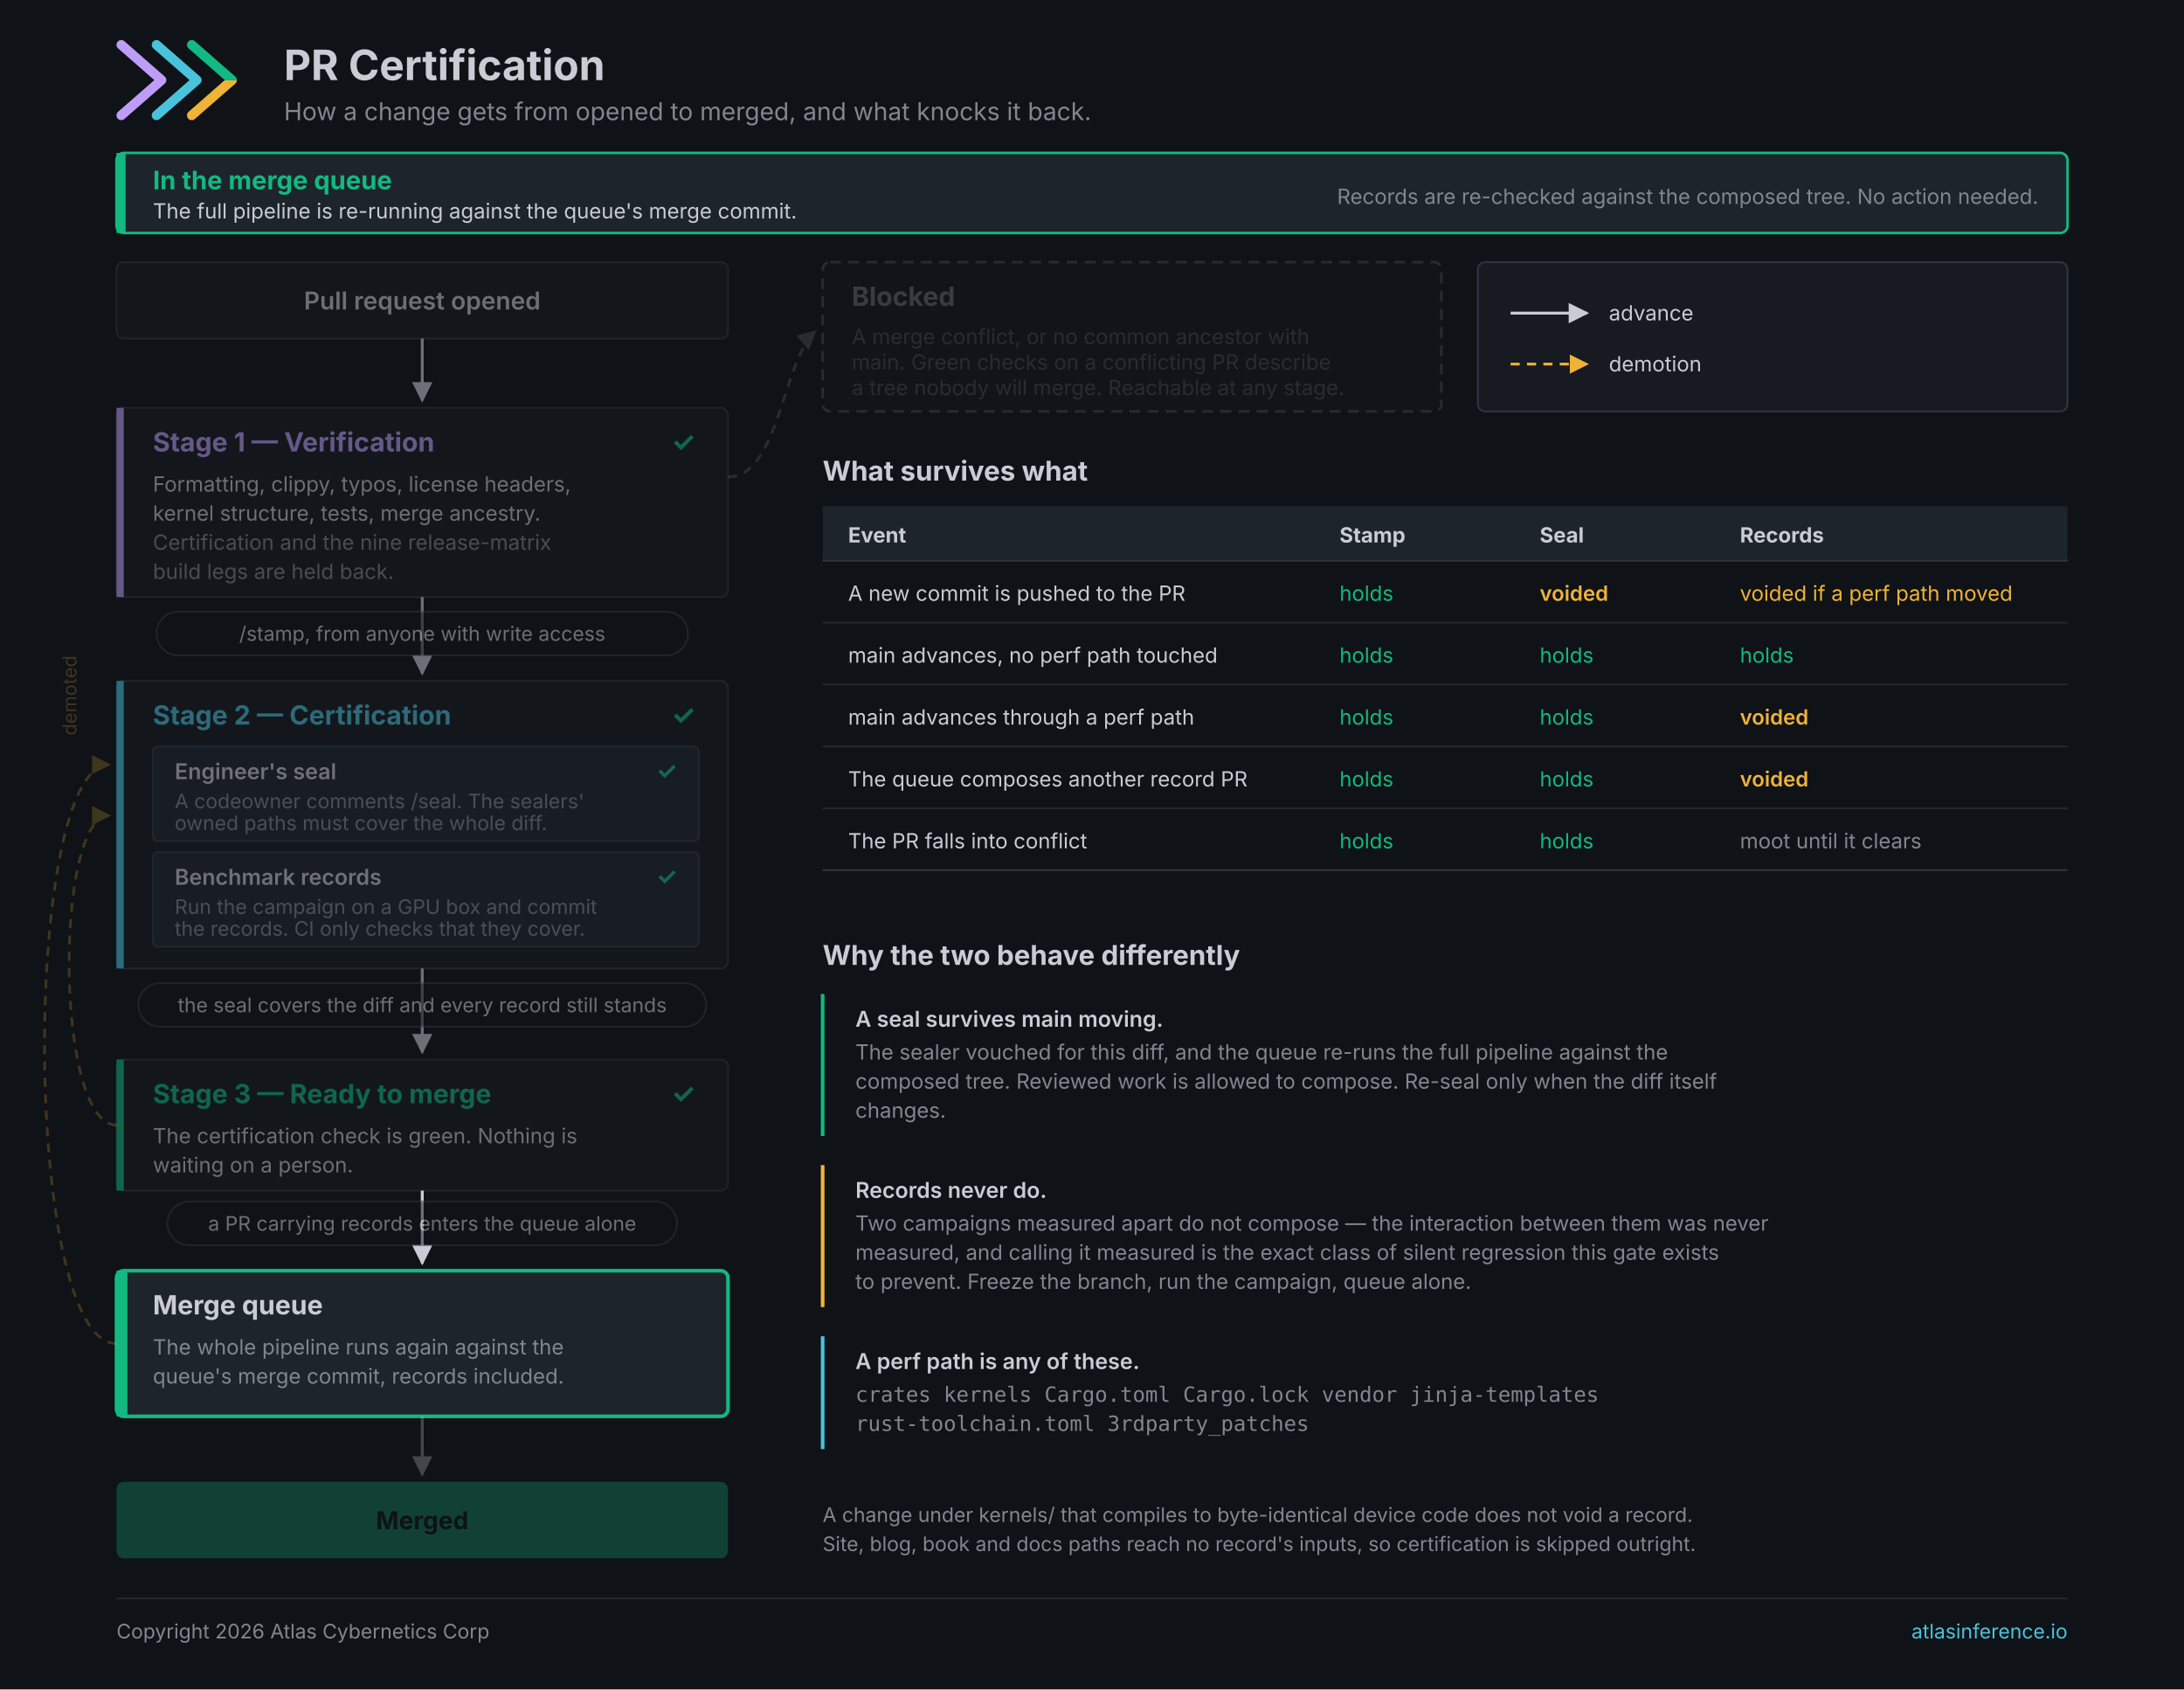
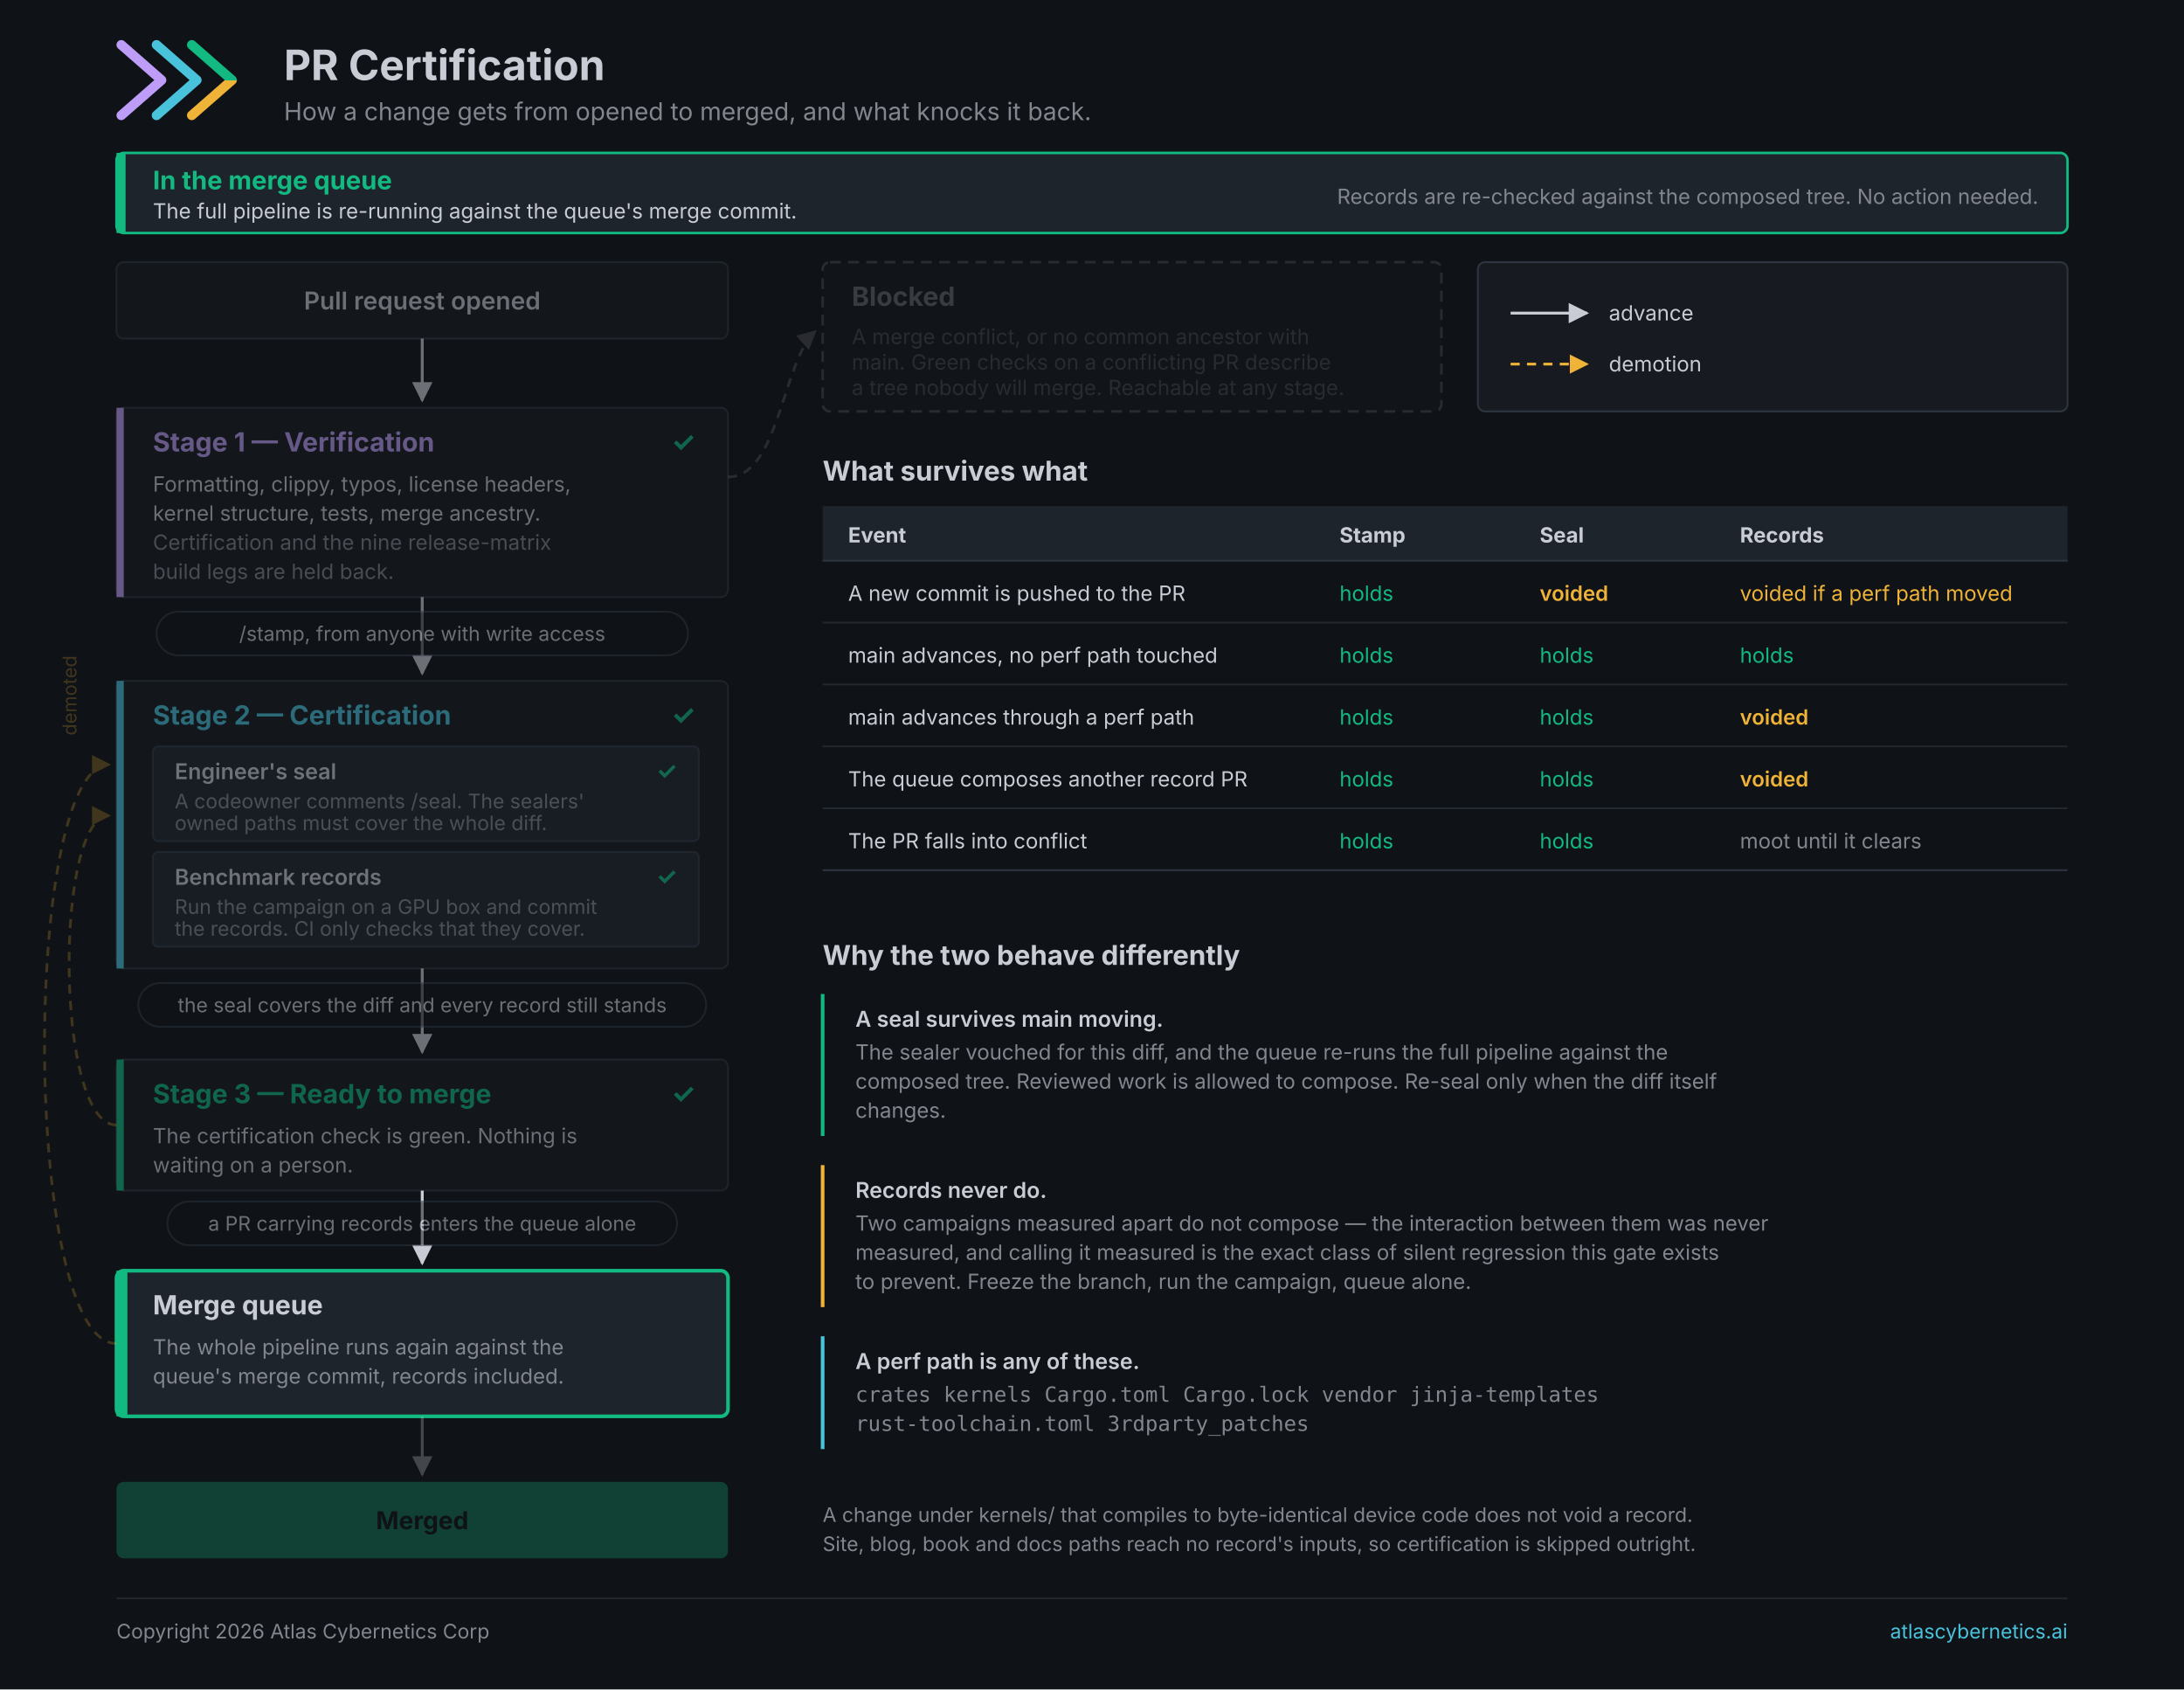
<svg xmlns="http://www.w3.org/2000/svg" xmlns:xlink="http://www.w3.org/1999/xlink" viewBox="0 0 1200 928" width="1200" height="928" font-family="Inter, ui-sans-serif, system-ui, Segoe UI, Helvetica, Arial, sans-serif" role="img" aria-label="Atlas PR Certification — In the merge queue">
  <defs>
    <linearGradient id="atlasGoldCut" x1="0" y1="0" x2="0" y2="1">
      <stop offset="0.5" stop-color="#12B981" />
      <stop offset="0.5" stop-color="#EFB338" />
    </linearGradient>
    <marker id="tipInk" viewBox="0 0 10 10" refX="9" refY="5" markerWidth="7" markerHeight="7" orient="auto-start-reverse">
      <path d="M 0 0 L 10 5 L 0 10 z" fill="#C9CCD4" />
    </marker>
    <marker id="tipGold" viewBox="0 0 10 10" refX="9" refY="5" markerWidth="7" markerHeight="7" orient="auto-start-reverse">
      <path d="M 0 0 L 10 5 L 0 10 z" fill="#EFB338" />
    </marker>
    <marker id="tipMuted" viewBox="0 0 10 10" refX="9" refY="5" markerWidth="7" markerHeight="7" orient="auto-start-reverse">
      <path d="M 0 0 L 10 5 L 0 10 z" fill="#82868F" />
    </marker>
    <marker id="tipAccent" viewBox="0 0 10 10" refX="9" refY="5" markerWidth="7" markerHeight="7" orient="auto-start-reverse">
      <path d="M 0 0 L 10 5 L 0 10 z" fill="#12B981" />
    </marker>
  </defs>
  <rect width="1200" height="928" fill="#0F1216" />
  <g transform="translate(64 22) scale(0.06918)">
    <g fill="none" stroke-width="76" stroke-linecap="round" stroke-linejoin="round">
      <path d="M38 38L358 318L38 598" stroke="#BE9DF8" />
      <path d="M318 38L638 318L318 598" stroke="#49C3DB" />
      <path d="M598 38L918 318L598 598" stroke="url(#atlasGoldCut)" />
    </g>
  </g>
  <text x="156" y="44" font-size="23" fill="#C9CCD4" font-weight="650">PR Certification</text>
  <text x="156" y="66" font-size="13.5" fill="#82868F">How a change gets from opened to merged, and what knocks it back.</text>
  <rect x="64" y="84" width="1072" height="44" rx="4" fill="#1E242B" stroke="#12B981" stroke-width="1.4" />
  <rect x="64" y="84" width="5" height="44" fill="#12B981" />
  <text x="84" y="104" font-size="14" fill="#12B981" font-weight="650">In the merge queue</text>
  <text x="84" y="120" font-size="11.5" fill="#C9CCD4">The full pipeline is re-running against the queue's merge commit.</text>
  <text x="1120" y="112" font-size="11.5" fill="#82868F" text-anchor="end">Records are re-checked against the composed tree. No action needed.</text>
  <g opacity="0.5">
    <rect x="64" y="144" width="336" height="42" rx="4" fill="#171B21" stroke="#2E353F" stroke-width="1" />
    <text x="232" y="170" font-size="13.5" fill="#C9CCD4" font-weight="600" text-anchor="middle">Pull request opened</text>
  </g>
  <path d="M 232 186 L 232 220" stroke="#C9CCD4" stroke-width="1.6" fill="none" marker-end="url(#tipInk)" opacity="0.5" />
  <g opacity="0.5">
    <rect x="64" y="224" width="336" height="104" rx="4" fill="#171B21" stroke="#2E353F" stroke-width="1.0" />
    <rect x="64" y="224" width="4" height="104" fill="#BE9DF8" />
    <text x="84" y="248" font-size="14.5" fill="#BE9DF8" font-weight="650">Stage 1 — Verification</text>
    <text x="84" y="270" font-size="11.5" fill="#C9CCD4">Formatting, clippy, typos, license headers,</text>
    <text x="84" y="286" font-size="11.5" fill="#C9CCD4">kernel structure, tests, merge ancestry.</text>
    <text x="84" y="302" font-size="11.5" fill="#82868F">Certification and the nine release-matrix</text>
    <text x="84" y="318" font-size="11.5" fill="#82868F">build legs are held back.</text>
    <text x="382" y="248" font-size="15" fill="#12B981" font-weight="650" text-anchor="end">✓</text>
  </g>
  <path d="M 232 328 L 232 370" stroke="#C9CCD4" stroke-width="1.6" fill="none" marker-end="url(#tipInk)" opacity="0.5" />
  <g opacity="0.5">
    <rect x="86.0" y="336" width="292" height="24" rx="12" fill="#0F1216" stroke="#2E353F" stroke-width="1" />
    <text x="232" y="352" font-size="11" fill="#C9CCD4" text-anchor="middle">/stamp, from anyone with write access</text>
  </g>
  <g opacity="0.5">
    <rect x="64" y="374" width="336" height="158" rx="4" fill="#171B21" stroke="#2E353F" stroke-width="1.0" />
    <rect x="64" y="374" width="4" height="158" fill="#49C3DB" />
    <text x="84" y="398" font-size="14.5" fill="#49C3DB" font-weight="650">Stage 2 — Certification</text>
    <text x="382" y="398" font-size="15" fill="#12B981" font-weight="650" text-anchor="end">✓</text>
  </g>
  <g opacity="0.5">
    <rect x="84" y="410" width="300" height="52" rx="3" fill="#1E242B" stroke="#2E353F" stroke-width="1" />
    <text x="96" y="428" font-size="12" fill="#C9CCD4" font-weight="600">Engineer's seal</text>
    <text x="96" y="444" font-size="11" fill="#82868F">A codeowner comments /seal. The sealers'</text>
    <text x="96" y="456" font-size="11" fill="#82868F">owned paths must cover the whole diff.</text>
    <text x="372" y="428" font-size="13" fill="#12B981" font-weight="650" text-anchor="end">✓</text>
  </g>
  <g opacity="0.5">
    <rect x="84" y="468" width="300" height="52" rx="3" fill="#1E242B" stroke="#2E353F" stroke-width="1" />
    <text x="96" y="486" font-size="12" fill="#C9CCD4" font-weight="600">Benchmark records</text>
    <text x="96" y="502" font-size="11" fill="#82868F">Run the campaign on a GPU box and commit</text>
    <text x="96" y="514" font-size="11" fill="#82868F">the records. CI only checks that they cover.</text>
    <text x="372" y="486" font-size="13" fill="#12B981" font-weight="650" text-anchor="end">✓</text>
  </g>
  <path d="M 232 532 L 232 578" stroke="#C9CCD4" stroke-width="1.6" fill="none" marker-end="url(#tipInk)" opacity="0.5" />
  <g opacity="0.5">
    <rect x="76.0" y="540" width="312" height="24" rx="12" fill="#0F1216" stroke="#2E353F" stroke-width="1" />
    <text x="232" y="556" font-size="11" fill="#C9CCD4" text-anchor="middle">the seal covers the diff and every record still stands</text>
  </g>
  <g opacity="0.5">
    <rect x="64" y="582" width="336" height="72" rx="4" fill="#171B21" stroke="#2E353F" stroke-width="1.0" />
    <rect x="64" y="582" width="4" height="72" fill="#12B981" />
    <text x="84" y="606" font-size="14.5" fill="#12B981" font-weight="650">Stage 3 — Ready to merge</text>
    <text x="84" y="628" font-size="11.5" fill="#C9CCD4">The certification check is green. Nothing is</text>
    <text x="84" y="644" font-size="11.5" fill="#C9CCD4">waiting on a person.</text>
    <text x="382" y="606" font-size="15" fill="#12B981" font-weight="650" text-anchor="end">✓</text>
  </g>
  <path d="M 232 654 L 232 694" stroke="#C9CCD4" stroke-width="1.6" fill="none" marker-end="url(#tipInk)" opacity="1" />
  <g opacity="0.5">
    <rect x="92.0" y="660" width="280" height="24" rx="12" fill="#0F1216" stroke="#2E353F" stroke-width="1" />
    <text x="232" y="676" font-size="11" fill="#C9CCD4" text-anchor="middle">a PR carrying records enters the queue alone</text>
  </g>
  <g opacity="1">
    <rect x="64" y="698" width="336" height="80" rx="4" fill="#1E242B" stroke="#12B981" stroke-width="2.0" />
    <rect x="64" y="698" width="6" height="80" fill="#12B981" />
    <text x="84" y="722" font-size="14.5" fill="#C9CCD4" font-weight="650">Merge queue</text>
    <text x="84" y="744" font-size="11.5" fill="#82868F">The whole pipeline runs again against the</text>
    <text x="84" y="760" font-size="11.5" fill="#82868F">queue's merge commit, records included.</text>
  </g>
  <path d="M 232 778 L 232 810" stroke="#C9CCD4" stroke-width="1.6" fill="none" marker-end="url(#tipInk)" opacity="0.28" />
  <g opacity="0.28">
    <rect x="64" y="814" width="336" height="42" rx="4" fill="#12B981" />
    <text x="232" y="840" font-size="13.5" fill="#0F1216" font-weight="650" text-anchor="middle">Merged</text>
  </g>
  <path d="M 64 618 C 30 618, 30 448, 60 448" stroke="#EFB338" stroke-width="1.5" fill="none" marker-end="url(#tipGold)" opacity="0.22" stroke-dasharray="5 4" />
  <path d="M 64 738 C 12 738, 12 420, 60 420" stroke="#EFB338" stroke-width="1.5" fill="none" marker-end="url(#tipGold)" opacity="0.22" stroke-dasharray="5 4" />
  <text x="42" y="404" font-size="10.5" fill="#EFB338" opacity="0.22" transform="rotate(-90 42 404)">demoted</text>
  <path d="M 400 262 C 428 262, 430 198, 448 182" stroke="#82868F" stroke-width="1.5" fill="none" marker-end="url(#tipMuted)" opacity="0.22" stroke-dasharray="5 4" />
  <g opacity="0.22">
    <rect x="452" y="144" width="340" height="82" rx="4" fill="#171B21" stroke="#82868F" stroke-width="1.4" stroke-dasharray="6 4" />
    <text x="468" y="168" font-size="14.5" fill="#C9CCD4" font-weight="650">Blocked</text>
    <text x="468" y="189" font-size="11.5" fill="#82868F">A merge conflict, or no common ancestor with</text>
    <text x="468" y="203" font-size="11.5" fill="#82868F">main. Green checks on a conflicting PR describe</text>
    <text x="468" y="217" font-size="11.5" fill="#82868F">a tree nobody will merge. Reachable at any stage.</text>
  </g>
  <rect x="812" y="144" width="324" height="82" rx="4" fill="#171B21" stroke="#2E353F" stroke-width="1" />
  <path d="M 830 172 L 872 172" stroke="#C9CCD4" stroke-width="1.6" fill="none" marker-end="url(#tipInk)" opacity="1" />
  <text x="884" y="176" font-size="11.5" fill="#C9CCD4">advance</text>
  <path d="M 830 200 L 872 200" stroke="#EFB338" stroke-width="1.5" fill="none" marker-end="url(#tipGold)" opacity="1" stroke-dasharray="5 4" />
  <text x="884" y="204" font-size="11.5" fill="#C9CCD4">demotion</text>
  <text x="452" y="264" font-size="15" fill="#C9CCD4" font-weight="650">What survives what</text>
  <rect x="452" y="278" width="684" height="30" fill="#1E242B" />
  <text x="466" y="298" font-size="11.5" fill="#C9CCD4" font-weight="650">Event</text>
  <text x="736" y="298" font-size="11.5" fill="#C9CCD4" font-weight="650">Stamp</text>
  <text x="846" y="298" font-size="11.5" fill="#C9CCD4" font-weight="650">Seal</text>
  <text x="956" y="298" font-size="11.5" fill="#C9CCD4" font-weight="650">Records</text>
  <g opacity="1">
    <text x="466" y="330" font-size="11.5" fill="#C9CCD4">A new commit is pushed to the PR</text>
    <text x="736" y="330" font-size="11.5" fill="#12B981">holds</text>
    <text x="846" y="330" font-size="11.5" fill="#EFB338" font-weight="600">voided</text>
    <text x="956" y="330" font-size="11.5" fill="#EFB338">voided if a perf path moved</text>
  </g>
  <g opacity="1">
    <text x="466" y="364" font-size="11.5" fill="#C9CCD4">main advances, no perf path touched</text>
    <text x="736" y="364" font-size="11.5" fill="#12B981">holds</text>
    <text x="846" y="364" font-size="11.5" fill="#12B981">holds</text>
    <text x="956" y="364" font-size="11.5" fill="#12B981">holds</text>
  </g>
  <g opacity="1">
    <text x="466" y="398" font-size="11.5" fill="#C9CCD4">main advances through a perf path</text>
    <text x="736" y="398" font-size="11.5" fill="#12B981">holds</text>
    <text x="846" y="398" font-size="11.5" fill="#12B981">holds</text>
    <text x="956" y="398" font-size="11.5" fill="#EFB338" font-weight="600">voided</text>
  </g>
  <g opacity="1">
    <text x="466" y="432" font-size="11.5" fill="#C9CCD4">The queue composes another record PR</text>
    <text x="736" y="432" font-size="11.5" fill="#12B981">holds</text>
    <text x="846" y="432" font-size="11.5" fill="#12B981">holds</text>
    <text x="956" y="432" font-size="11.5" fill="#EFB338" font-weight="600">voided</text>
  </g>
  <g opacity="1">
    <text x="466" y="466" font-size="11.5" fill="#C9CCD4">The PR falls into conflict</text>
    <text x="736" y="466" font-size="11.5" fill="#12B981">holds</text>
    <text x="846" y="466" font-size="11.5" fill="#12B981">holds</text>
    <text x="956" y="466" font-size="11.5" fill="#82868F">moot until it clears</text>
  </g>
  <line x1="452" y1="308" x2="1136" y2="308" stroke="#2E353F" />
  <line x1="452" y1="342" x2="1136" y2="342" stroke="#22282F" />
  <line x1="452" y1="376" x2="1136" y2="376" stroke="#22282F" />
  <line x1="452" y1="410" x2="1136" y2="410" stroke="#22282F" />
  <line x1="452" y1="444" x2="1136" y2="444" stroke="#22282F" />
  <line x1="452" y1="478" x2="1136" y2="478" stroke="#2E353F" />
  <text x="452" y="530" font-size="15" fill="#C9CCD4" font-weight="650">Why the two behave differently</text>
  <line x1="452" y1="546" x2="452" y2="624" stroke="#12B981" stroke-width="2" />
  <text x="470" y="564" font-size="12" fill="#C9CCD4" font-weight="600">A seal survives main moving.</text>
  <text x="470" y="582" font-size="11.5" fill="#82868F">The sealer vouched for this diff, and the queue re-runs the full pipeline against the</text>
  <text x="470" y="598" font-size="11.5" fill="#82868F">composed tree. Reviewed work is allowed to compose. Re-seal only when the diff itself</text>
  <text x="470" y="614" font-size="11.5" fill="#82868F">changes.</text>
  <line x1="452" y1="640" x2="452" y2="718" stroke="#EFB338" stroke-width="2" />
  <text x="470" y="658" font-size="12" fill="#C9CCD4" font-weight="600">Records never do.</text>
  <text x="470" y="676" font-size="11.5" fill="#82868F">Two campaigns measured apart do not compose — the interaction between them was never</text>
  <text x="470" y="692" font-size="11.5" fill="#82868F">measured, and calling it measured is the exact class of silent regression this gate exists</text>
  <text x="470" y="708" font-size="11.5" fill="#82868F">to prevent. Freeze the branch, run the campaign, queue alone.</text>
  <line x1="452" y1="734" x2="452" y2="796" stroke="#49C3DB" stroke-width="2" />
  <text x="470" y="752" font-size="12" fill="#C9CCD4" font-weight="600">A perf path is any of these.</text>
  <text x="470" y="770" font-size="11.5" fill="#82868F" font-family="ui-mono, ui-monospace, SFMono-Regular, Menlo, monospace">crates  kernels  Cargo.toml  Cargo.lock  vendor  jinja-templates</text>
  <text x="470" y="786" font-size="11.5" fill="#82868F" font-family="ui-mono, ui-monospace, SFMono-Regular, Menlo, monospace">rust-toolchain.toml  3rdparty_patches</text>
  <text x="452" y="836" font-size="11" fill="#82868F">A change under kernels/ that compiles to byte-identical device code does not void a record.</text>
  <text x="452" y="852" font-size="11" fill="#82868F">Site, blog, book and docs paths reach no record's inputs, so certification is skipped outright.</text>
  <line x1="64" y1="878" x2="1136" y2="878" stroke="#22282F" />
  <text x="64" y="900" font-size="11" fill="#82868F">Copyright 2026 Atlas Cybernetics Corp</text>
-   <a href="https://atlasinference.io" xlink:href="https://atlasinference.io" target="_blank" rel="noopener">
-     <text x="1136" y="900" font-size="11" fill="#49C3DB" text-anchor="end">atlasinference.io</text>
+   <a href="https://atlascybernetics.ai" xlink:href="https://atlascybernetics.ai" target="_blank" rel="noopener">
+     <text x="1136" y="900" font-size="11" fill="#49C3DB" text-anchor="end">atlascybernetics.ai</text>
  </a>
</svg>
